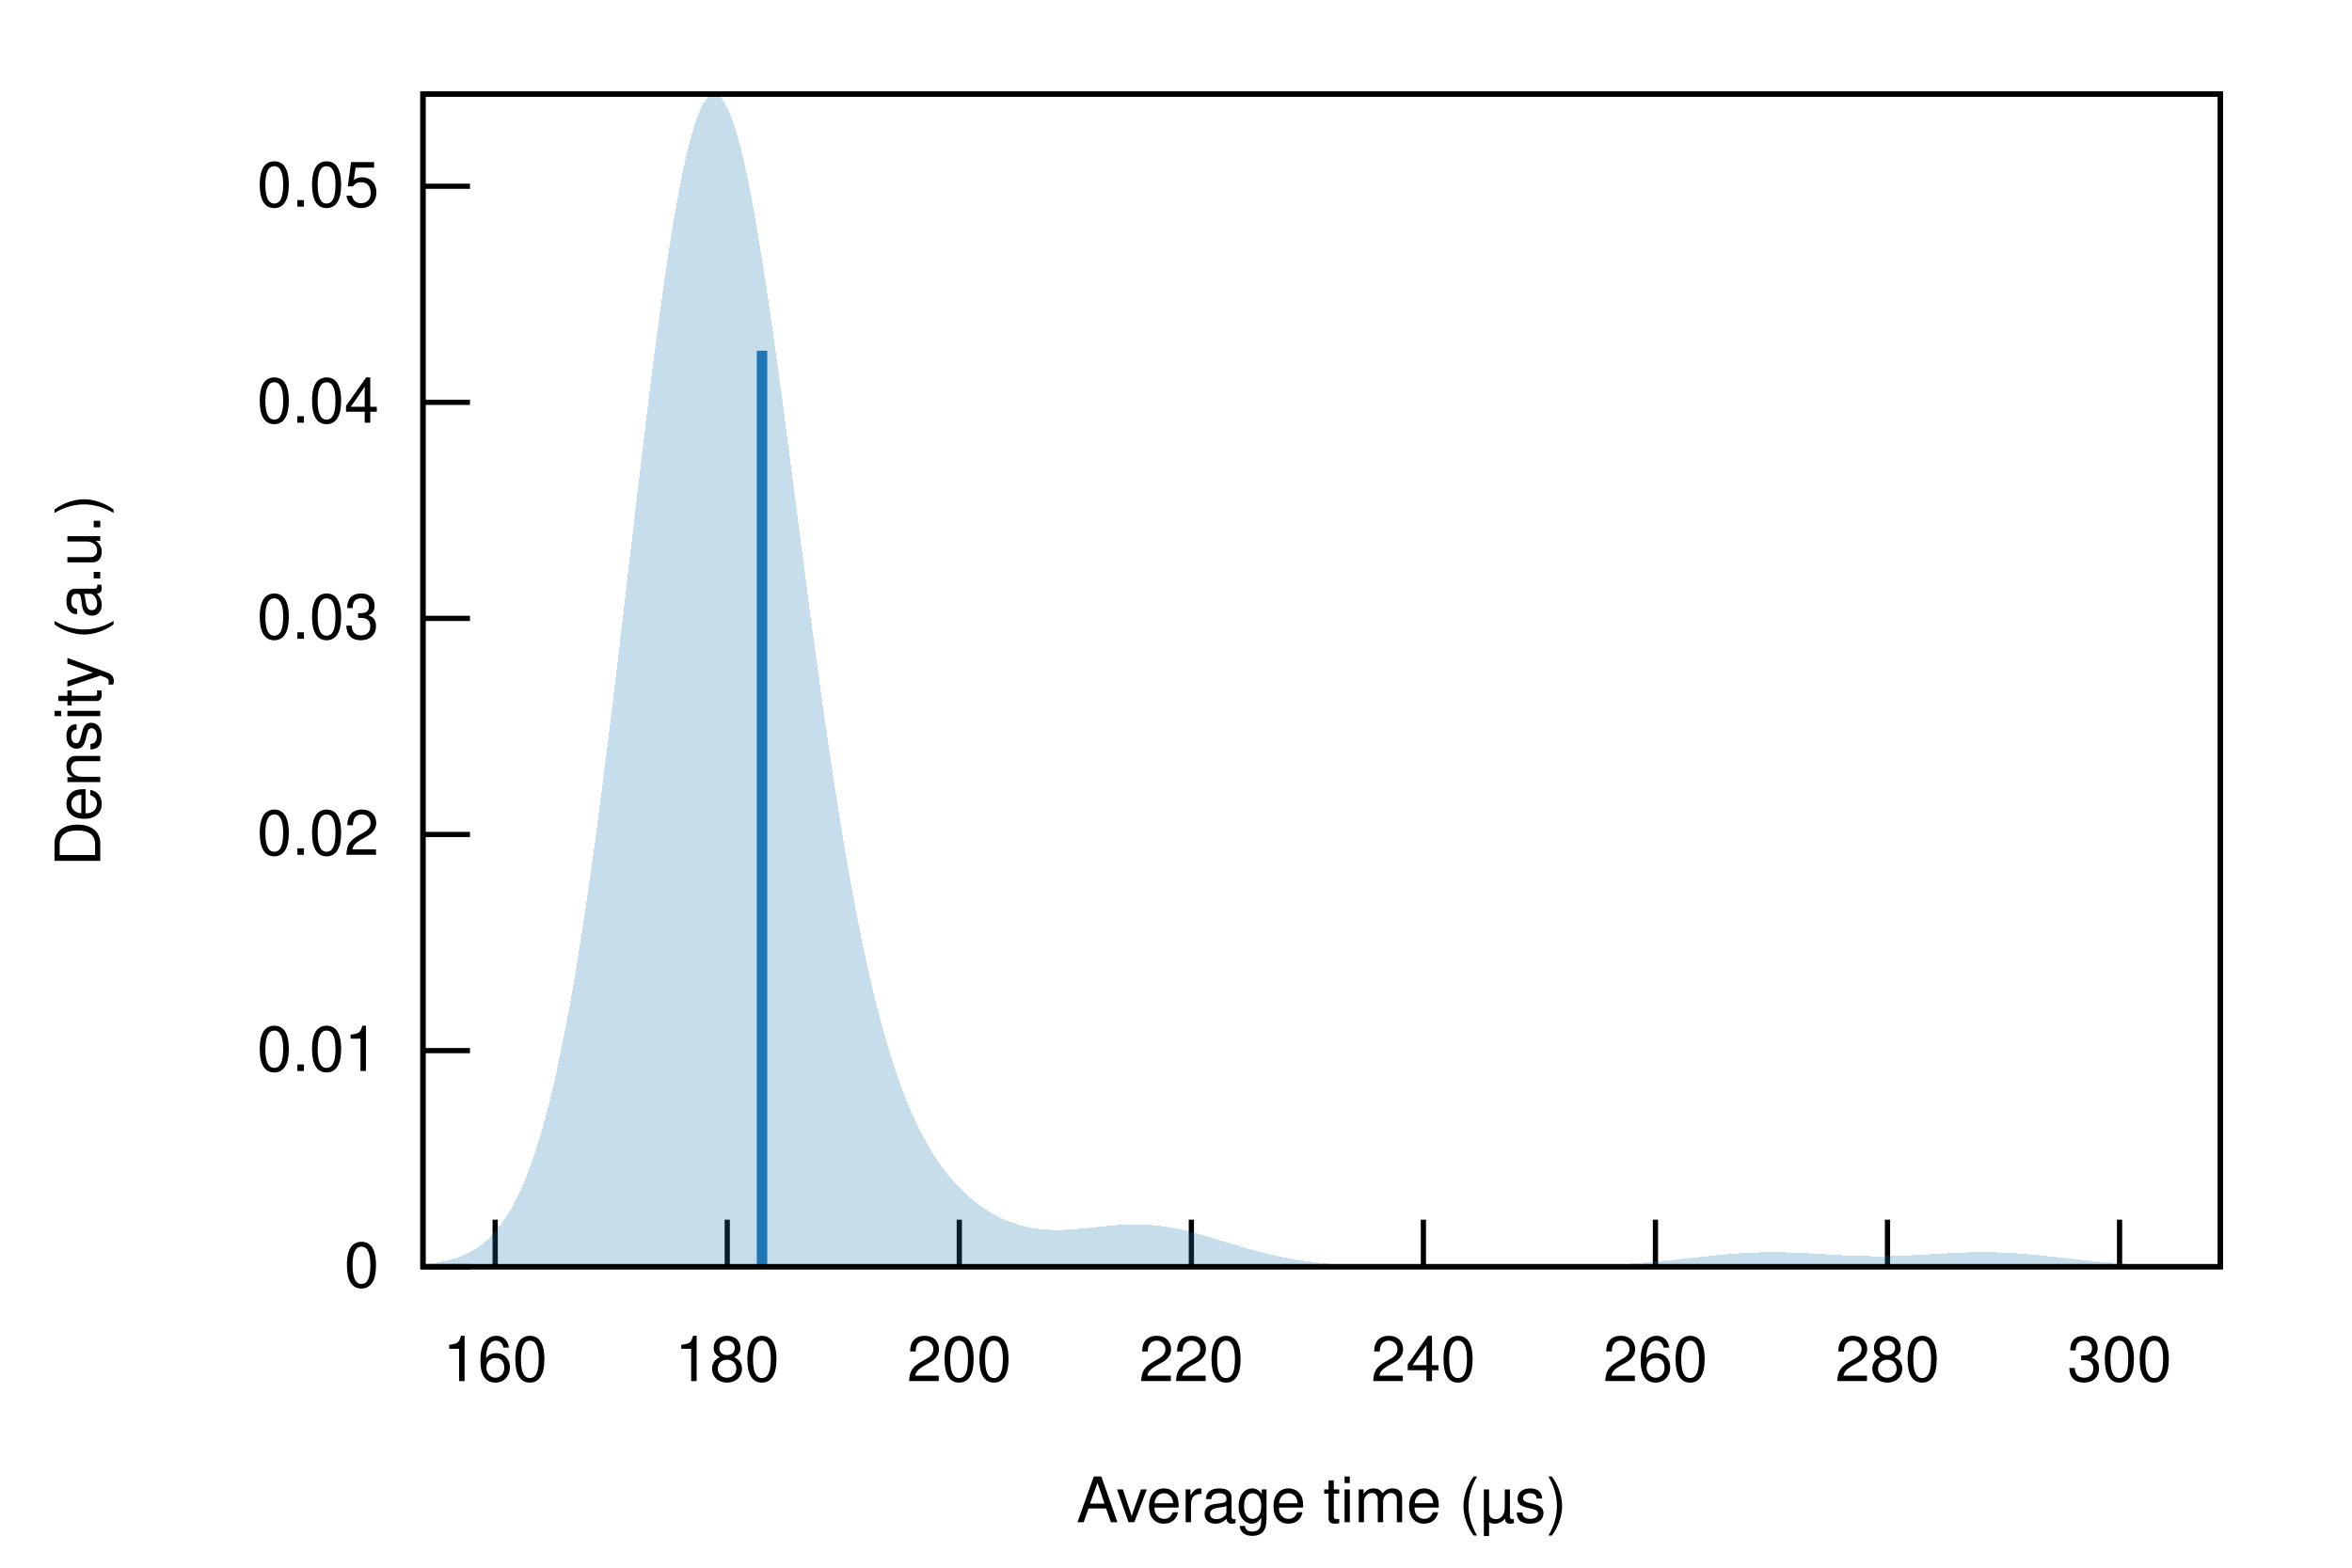
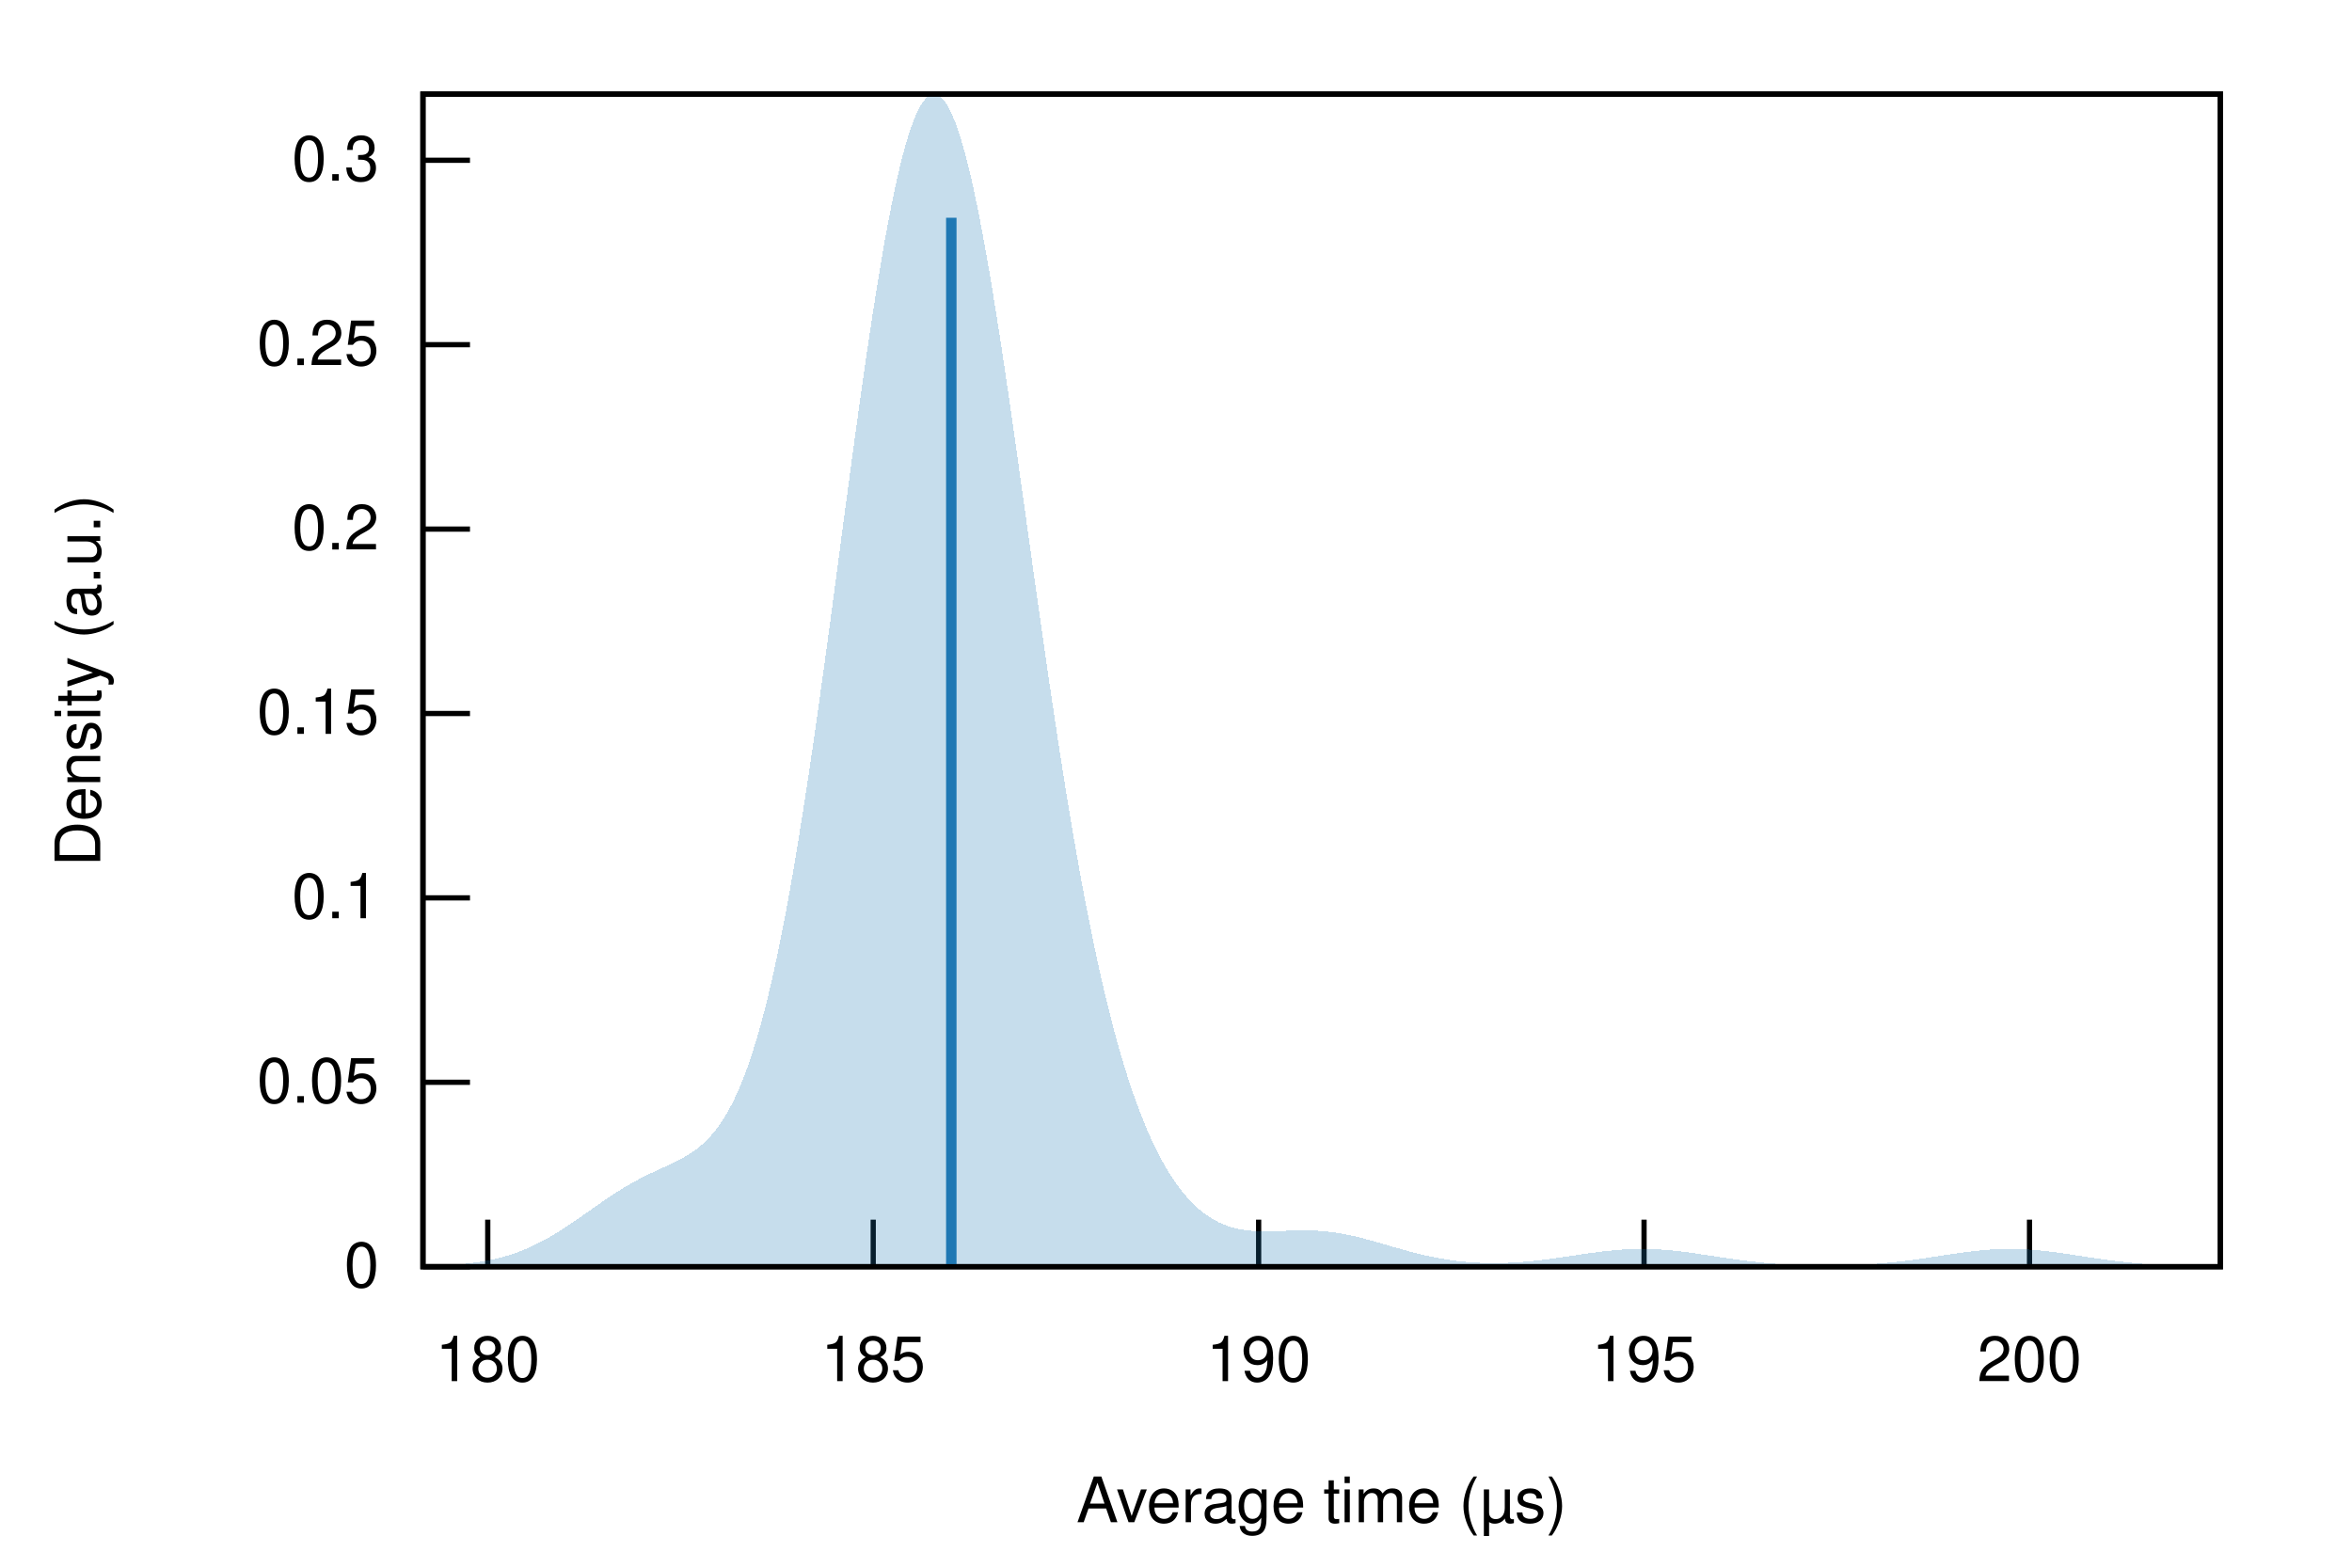
<svg xmlns="http://www.w3.org/2000/svg" xmlns:xlink="http://www.w3.org/1999/xlink" viewBox="0 0 450 300">
  <g id="gnuplot_canvas">
    <rect x="0" y="0" width="450" height="300" fill="none" />
    <defs>
      <circle id="gpDot" r="0.5" stroke-width="0.5" stroke="currentColor" />
      <path id="gpPt0" stroke-width="0.222" stroke="currentColor" d="M-1,0 h2 M0,-1 v2" />
      <path id="gpPt1" stroke-width="0.222" stroke="currentColor" d="M-1,-1 L1,1 M1,-1 L-1,1" />
      <path id="gpPt2" stroke-width="0.222" stroke="currentColor" d="M-1,0 L1,0 M0,-1 L0,1 M-1,-1 L1,1 M-1,1 L1,-1" />
      <rect id="gpPt3" stroke-width="0.222" stroke="currentColor" x="-1" y="-1" width="2" height="2" />
      <rect id="gpPt4" stroke-width="0.222" stroke="currentColor" fill="currentColor" x="-1" y="-1" width="2" height="2" />
      <circle id="gpPt5" stroke-width="0.222" stroke="currentColor" cx="0" cy="0" r="1" />
      <use xlink:href="#gpPt5" id="gpPt6" fill="currentColor" stroke="none" />
      <path id="gpPt7" stroke-width="0.222" stroke="currentColor" d="M0,-1.33 L-1.33,0.67 L1.33,0.67 z" />
      <use xlink:href="#gpPt7" id="gpPt8" fill="currentColor" stroke="none" />
      <use xlink:href="#gpPt7" id="gpPt9" stroke="currentColor" transform="rotate(180)" />
      <use xlink:href="#gpPt9" id="gpPt10" fill="currentColor" stroke="none" />
      <use xlink:href="#gpPt3" id="gpPt11" stroke="currentColor" transform="rotate(45)" />
      <use xlink:href="#gpPt11" id="gpPt12" fill="currentColor" stroke="none" />
      <path id="gpPt13" stroke-width="0.222" stroke="currentColor" d="M0,1.330 L1.265,0.411 L0.782,-1.067 L-0.782,-1.076 L-1.265,0.411 z" />
      <use xlink:href="#gpPt13" id="gpPt14" fill="currentColor" stroke="none" />
      <filter id="textbox" filterUnits="objectBoundingBox" x="0" y="0" height="1" width="1">
        <feFlood flood-color="white" flood-opacity="1" result="bgnd" />
        <feComposite in="SourceGraphic" in2="bgnd" operator="atop" />
      </filter>
      <filter id="greybox" filterUnits="objectBoundingBox" x="0" y="0" height="1" width="1">
        <feFlood flood-color="lightgrey" flood-opacity="1" result="grey" />
        <feComposite in="SourceGraphic" in2="grey" operator="atop" />
      </filter>
    </defs>
    <g fill="none" color="white" stroke="currentColor" stroke-width="1.00" stroke-linecap="butt" stroke-linejoin="miter">
</g>
    <g fill="none" color="black" stroke="currentColor" stroke-width="1.00" stroke-linecap="butt" stroke-linejoin="miter">
      <path stroke="black" d="M80.92,242.40 L89.92,242.40  " />
      <g transform="translate(72.53,246.30)" stroke="none" fill="black" font-family="Helvetica" font-size="12.00" text-anchor="end">
        <text>
          <tspan font-family="Helvetica"> 0</tspan>
        </text>
      </g>
    </g>
    <g fill="none" color="black" stroke="currentColor" stroke-width="1.00" stroke-linecap="butt" stroke-linejoin="miter">
-       <path stroke="black" d="M80.92,201.05 L89.92,201.05  " />
-       <g transform="translate(72.53,204.95)" stroke="none" fill="black" font-family="Helvetica" font-size="12.00" text-anchor="end">
-         <text>
-           <tspan font-family="Helvetica"> 0.01</tspan>
-         </text>
-       </g>
-     </g>
-     <g fill="none" color="black" stroke="currentColor" stroke-width="1.00" stroke-linecap="butt" stroke-linejoin="miter">
-       <path stroke="black" d="M80.92,159.69 L89.92,159.69  " />
-       <g transform="translate(72.53,163.59)" stroke="none" fill="black" font-family="Helvetica" font-size="12.00" text-anchor="end">
-         <text>
-           <tspan font-family="Helvetica"> 0.02</tspan>
-         </text>
-       </g>
-     </g>
-     <g fill="none" color="black" stroke="currentColor" stroke-width="1.00" stroke-linecap="butt" stroke-linejoin="miter">
-       <path stroke="black" d="M80.92,118.34 L89.92,118.34  " />
-       <g transform="translate(72.53,122.24)" stroke="none" fill="black" font-family="Helvetica" font-size="12.00" text-anchor="end">
-         <text>
-           <tspan font-family="Helvetica"> 0.03</tspan>
-         </text>
-       </g>
-     </g>
-     <g fill="none" color="black" stroke="currentColor" stroke-width="1.00" stroke-linecap="butt" stroke-linejoin="miter">
-       <path stroke="black" d="M80.92,76.99 L89.92,76.99  " />
-       <g transform="translate(72.53,80.89)" stroke="none" fill="black" font-family="Helvetica" font-size="12.00" text-anchor="end">
-         <text>
-           <tspan font-family="Helvetica"> 0.04</tspan>
-         </text>
-       </g>
-     </g>
-     <g fill="none" color="black" stroke="currentColor" stroke-width="1.00" stroke-linecap="butt" stroke-linejoin="miter">
-       <path stroke="black" d="M80.92,35.64 L89.92,35.64  " />
-       <g transform="translate(72.53,39.54)" stroke="none" fill="black" font-family="Helvetica" font-size="12.00" text-anchor="end">
+       <path stroke="black" d="M80.92,207.11 L89.92,207.11  " />
+       <g transform="translate(72.53,211.01)" stroke="none" fill="black" font-family="Helvetica" font-size="12.00" text-anchor="end">
        <text>
          <tspan font-family="Helvetica"> 0.05</tspan>
        </text>
      </g>
    </g>
    <g fill="none" color="black" stroke="currentColor" stroke-width="1.00" stroke-linecap="butt" stroke-linejoin="miter">
-       <path stroke="black" d="M94.74,242.40 L94.74,233.40  " />
-       <g transform="translate(94.74,264.30)" stroke="none" fill="black" font-family="Helvetica" font-size="12.00" text-anchor="middle">
+       <path stroke="black" d="M80.92,171.82 L89.92,171.82  " />
+       <g transform="translate(72.53,175.72)" stroke="none" fill="black" font-family="Helvetica" font-size="12.00" text-anchor="end">
        <text>
-           <tspan font-family="Helvetica"> 160</tspan>
+           <tspan font-family="Helvetica"> 0.1</tspan>
        </text>
      </g>
    </g>
    <g fill="none" color="black" stroke="currentColor" stroke-width="1.00" stroke-linecap="butt" stroke-linejoin="miter">
-       <path stroke="black" d="M139.14,242.40 L139.14,233.40  " />
-       <g transform="translate(139.14,264.30)" stroke="none" fill="black" font-family="Helvetica" font-size="12.00" text-anchor="middle">
+       <path stroke="black" d="M80.92,136.54 L89.92,136.54  " />
+       <g transform="translate(72.53,140.44)" stroke="none" fill="black" font-family="Helvetica" font-size="12.00" text-anchor="end">
+         <text>
+           <tspan font-family="Helvetica"> 0.15</tspan>
+         </text>
+       </g>
+     </g>
+     <g fill="none" color="black" stroke="currentColor" stroke-width="1.00" stroke-linecap="butt" stroke-linejoin="miter">
+       <path stroke="black" d="M80.92,101.25 L89.92,101.25  " />
+       <g transform="translate(72.53,105.15)" stroke="none" fill="black" font-family="Helvetica" font-size="12.00" text-anchor="end">
+         <text>
+           <tspan font-family="Helvetica"> 0.2</tspan>
+         </text>
+       </g>
+     </g>
+     <g fill="none" color="black" stroke="currentColor" stroke-width="1.00" stroke-linecap="butt" stroke-linejoin="miter">
+       <path stroke="black" d="M80.92,65.96 L89.92,65.96  " />
+       <g transform="translate(72.53,69.86)" stroke="none" fill="black" font-family="Helvetica" font-size="12.00" text-anchor="end">
+         <text>
+           <tspan font-family="Helvetica"> 0.25</tspan>
+         </text>
+       </g>
+     </g>
+     <g fill="none" color="black" stroke="currentColor" stroke-width="1.00" stroke-linecap="butt" stroke-linejoin="miter">
+       <path stroke="black" d="M80.92,30.67 L89.92,30.67  " />
+       <g transform="translate(72.53,34.57)" stroke="none" fill="black" font-family="Helvetica" font-size="12.00" text-anchor="end">
+         <text>
+           <tspan font-family="Helvetica"> 0.3</tspan>
+         </text>
+       </g>
+     </g>
+     <g fill="none" color="black" stroke="currentColor" stroke-width="1.00" stroke-linecap="butt" stroke-linejoin="miter">
+       <path stroke="black" d="M93.32,242.40 L93.32,233.40  " />
+       <g transform="translate(93.32,264.30)" stroke="none" fill="black" font-family="Helvetica" font-size="12.00" text-anchor="middle">
        <text>
          <tspan font-family="Helvetica"> 180</tspan>
        </text>
      </g>
    </g>
    <g fill="none" color="black" stroke="currentColor" stroke-width="1.00" stroke-linecap="butt" stroke-linejoin="miter">
-       <path stroke="black" d="M183.54,242.40 L183.54,233.40  " />
-       <g transform="translate(183.54,264.30)" stroke="none" fill="black" font-family="Helvetica" font-size="12.00" text-anchor="middle">
+       <path stroke="black" d="M167.07,242.40 L167.07,233.40  " />
+       <g transform="translate(167.07,264.30)" stroke="none" fill="black" font-family="Helvetica" font-size="12.00" text-anchor="middle">
        <text>
-           <tspan font-family="Helvetica"> 200</tspan>
+           <tspan font-family="Helvetica"> 185</tspan>
        </text>
      </g>
    </g>
    <g fill="none" color="black" stroke="currentColor" stroke-width="1.00" stroke-linecap="butt" stroke-linejoin="miter">
-       <path stroke="black" d="M227.94,242.40 L227.94,233.40  " />
-       <g transform="translate(227.94,264.30)" stroke="none" fill="black" font-family="Helvetica" font-size="12.00" text-anchor="middle">
+       <path stroke="black" d="M240.81,242.40 L240.81,233.40  " />
+       <g transform="translate(240.81,264.30)" stroke="none" fill="black" font-family="Helvetica" font-size="12.00" text-anchor="middle">
        <text>
-           <tspan font-family="Helvetica"> 220</tspan>
+           <tspan font-family="Helvetica"> 190</tspan>
        </text>
      </g>
    </g>
    <g fill="none" color="black" stroke="currentColor" stroke-width="1.00" stroke-linecap="butt" stroke-linejoin="miter">
-       <path stroke="black" d="M272.33,242.40 L272.33,233.40  " />
-       <g transform="translate(272.33,264.30)" stroke="none" fill="black" font-family="Helvetica" font-size="12.00" text-anchor="middle">
+       <path stroke="black" d="M314.55,242.40 L314.55,233.40  " />
+       <g transform="translate(314.55,264.30)" stroke="none" fill="black" font-family="Helvetica" font-size="12.00" text-anchor="middle">
        <text>
-           <tspan font-family="Helvetica"> 240</tspan>
+           <tspan font-family="Helvetica"> 195</tspan>
        </text>
      </g>
    </g>
    <g fill="none" color="black" stroke="currentColor" stroke-width="1.00" stroke-linecap="butt" stroke-linejoin="miter">
-       <path stroke="black" d="M316.73,242.40 L316.73,233.40  " />
-       <g transform="translate(316.73,264.30)" stroke="none" fill="black" font-family="Helvetica" font-size="12.00" text-anchor="middle">
+       <path stroke="black" d="M388.30,242.40 L388.30,233.40  " />
+       <g transform="translate(388.30,264.30)" stroke="none" fill="black" font-family="Helvetica" font-size="12.00" text-anchor="middle">
        <text>
-           <tspan font-family="Helvetica"> 260</tspan>
-         </text>
-       </g>
-     </g>
-     <g fill="none" color="black" stroke="currentColor" stroke-width="1.00" stroke-linecap="butt" stroke-linejoin="miter">
-       <path stroke="black" d="M361.13,242.40 L361.13,233.40  " />
-       <g transform="translate(361.13,264.30)" stroke="none" fill="black" font-family="Helvetica" font-size="12.00" text-anchor="middle">
-         <text>
-           <tspan font-family="Helvetica"> 280</tspan>
-         </text>
-       </g>
-     </g>
-     <g fill="none" color="black" stroke="currentColor" stroke-width="1.00" stroke-linecap="butt" stroke-linejoin="miter">
-       <path stroke="black" d="M405.53,242.40 L405.53,233.40  " />
-       <g transform="translate(405.53,264.30)" stroke="none" fill="black" font-family="Helvetica" font-size="12.00" text-anchor="middle">
-         <text>
-           <tspan font-family="Helvetica"> 300</tspan>
+           <tspan font-family="Helvetica"> 200</tspan>
        </text>
      </g>
    </g>
    <g fill="none" color="black" stroke="currentColor" stroke-width="1.00" stroke-linecap="butt" stroke-linejoin="miter">
</g>
    <g fill="none" color="black" stroke="currentColor" stroke-width="1.00" stroke-linecap="butt" stroke-linejoin="miter">
      <path stroke="black" d="M80.92,18.01 L80.92,242.40 L424.82,242.40 L424.82,18.01 L80.92,18.01 Z  " />
    </g>
    <g fill="none" color="black" stroke="currentColor" stroke-width="1.00" stroke-linecap="butt" stroke-linejoin="miter">
      <g transform="translate(19.18,130.21) rotate(270)" stroke="none" fill="black" font-family="Helvetica" font-size="12.00" text-anchor="middle">
        <text>
          <tspan font-family="Helvetica">Density (a.u.)</tspan>
        </text>
      </g>
    </g>
    <g fill="none" color="black" stroke="currentColor" stroke-width="1.00" stroke-linecap="butt" stroke-linejoin="miter">
      <g transform="translate(252.87,291.30)" stroke="none" fill="black" font-family="Helvetica" font-size="12.00" text-anchor="middle">
        <text>
          <tspan font-family="Helvetica">Average time (µs)</tspan>
        </text>
      </g>
    </g>
    <g fill="none" color="black" stroke="currentColor" stroke-width="1.00" stroke-linecap="butt" stroke-linejoin="miter">
</g>
    <g id="gnuplot_plot_1">
      <g fill="none" color="black" stroke="currentColor" stroke-width="1.00" stroke-linecap="butt" stroke-linejoin="miter">
        <g stroke="none" shape-rendering="crispEdges">
-           <polygon fill="rgb( 31, 120, 180)" fill-opacity="0.25" points="80.92,241.98 81.61,241.91 82.30,241.83 82.99,241.73 83.68,241.62 84.37,241.49 85.06,241.35 85.74,241.19 86.43,241.00 87.12,240.79 87.81,240.55 88.50,240.27 89.19,239.96 89.88,239.62 90.57,239.23 91.26,238.79 91.95,238.30 92.64,237.76 93.33,237.15 94.01,236.47 94.70,235.73 95.39,234.90 96.08,233.98 96.77,232.98 97.46,231.87 98.15,230.67 98.84,229.34 99.53,227.90 100.22,226.33 100.91,224.63 101.60,222.78 102.28,220.79 102.97,218.64 103.66,216.34 104.35,213.86 105.04,211.21 105.73,208.39 106.42,205.38 107.11,202.19 107.80,198.81 108.49,195.24 109.18,191.48 109.87,187.52 110.55,183.38 111.24,179.05 111.93,174.53 112.62,169.84 113.31,164.97 114.00,159.95 114.69,154.76 115.38,149.44 116.07,143.98 116.76,138.40 117.45,132.73 118.14,126.97 118.82,121.14 119.51,115.26 120.20,109.36 120.89,103.45 121.58,97.55 122.27,91.70 122.96,85.91 123.65,80.21 124.34,74.62 125.03,69.16 125.72,63.87 126.41,58.77 127.09,53.87 127.78,49.21 128.47,44.80 129.16,40.67 129.85,36.83 130.54,33.31 131.23,30.12 131.92,27.28 132.61,24.80 133.30,22.69 133.99,20.97 134.68,19.63 135.37,18.69 136.05,18.15 136.74,18.01 137.43,18.26 138.12,18.91 138.81,19.95 139.50,21.37 140.19,23.15 140.88,25.30 141.57,27.79 142.26,30.61 142.95,33.74 143.64,37.17 144.32,40.87 145.01,44.83 145.70,49.03 146.39,53.43 147.08,58.02 147.77,62.78 148.46,67.69 149.15,72.72 149.84,77.84 150.53,83.05 151.22,88.31 151.91,93.60 152.59,98.91 153.28,104.21 153.97,109.49 154.66,114.73 155.35,119.92 156.04,125.03 156.73,130.06 157.42,134.99 158.11,139.81 158.80,144.51 159.49,149.08 160.18,153.53 160.86,157.83 161.55,161.98 162.24,165.99 162.93,169.84 163.62,173.54 164.31,177.09 165.00,180.48 165.69,183.72 166.38,186.81 167.07,189.75 167.76,192.54 168.45,195.19 169.13,197.71 169.82,200.09 170.51,202.34 171.20,204.47 171.89,206.48 172.58,208.38 173.27,210.16 173.96,211.85 174.65,213.44 175.34,214.93 176.03,216.34 176.72,217.66 177.40,218.91 178.09,220.09 178.78,221.19 179.47,222.23 180.16,223.21 180.85,224.14 181.54,225.01 182.23,225.83 182.92,226.60 183.61,227.33 184.30,228.01 184.99,228.66 185.68,229.26 186.36,229.83 187.05,230.37 187.74,230.87 188.43,231.34 189.12,231.78 189.81,232.19 190.50,232.58 191.19,232.93 191.88,233.26 192.57,233.56 193.26,233.83 193.95,234.08 194.63,234.30 195.32,234.51 196.01,234.68 196.70,234.84 197.39,234.97 198.08,235.09 198.77,235.18 199.46,235.25 200.15,235.31 200.84,235.35 201.53,235.37 202.22,235.38 202.90,235.37 203.59,235.35 204.28,235.32 204.97,235.28 205.66,235.23 206.35,235.17 207.04,235.11 207.73,235.04 208.42,234.97 209.11,234.89 209.80,234.82 210.49,234.75 211.17,234.67 211.86,234.61 212.55,234.54 213.24,234.48 213.93,234.43 214.62,234.39 215.31,234.35 216.00,234.33 216.69,234.31 217.38,234.31 218.07,234.32 218.76,234.34 219.44,234.37 220.13,234.42 220.82,234.47 221.51,234.54 222.20,234.63 222.89,234.72 223.58,234.83 224.27,234.95 224.96,235.08 225.65,235.22 226.34,235.38 227.03,235.54 227.71,235.71 228.40,235.89 229.09,236.07 229.78,236.26 230.47,236.46 231.16,236.66 231.85,236.87 232.54,237.08 233.23,237.29 233.92,237.50 234.61,237.71 235.30,237.92 235.99,238.14 236.67,238.34 237.36,238.55 238.05,238.75 238.74,238.95 239.43,239.14 240.12,239.33 240.81,239.52 241.50,239.70 242.19,239.87 242.88,240.03 243.57,240.19 244.26,240.35 244.94,240.49 245.63,240.63 246.32,240.76 247.01,240.89 247.70,241.01 248.39,241.12 249.08,241.22 249.77,241.32 250.46,241.41 251.15,241.50 251.84,241.58 252.53,241.66 253.21,241.72 253.90,241.79 254.59,241.85 255.28,241.90 255.97,241.95 256.66,242.00 257.35,242.04 258.04,242.08 258.73,242.11 259.42,242.14 260.11,242.17 260.80,242.20 261.48,242.22 262.17,242.24 262.86,242.26 263.55,242.28 264.24,242.29 264.93,242.31 265.62,242.32 266.31,242.33 267.00,242.34 267.69,242.35 268.38,242.35 269.07,242.36 269.75,242.36 270.44,242.37 271.13,242.37 271.82,242.38 272.51,242.38 273.20,242.38 273.89,242.39 274.58,242.39 275.27,242.39 275.96,242.39 276.65,242.39 277.34,242.39 278.03,242.39 278.71,242.39 279.40,242.40 280.09,242.40 280.78,242.40 281.47,242.40 282.16,242.40 282.85,242.40 283.54,242.40 284.23,242.40 284.92,242.39 285.61,242.39 286.30,242.39 286.98,242.39 287.67,242.39 288.36,242.39 289.05,242.39 289.74,242.39 290.43,242.38 291.12,242.38 291.81,242.38 292.50,242.38 293.19,242.37 293.88,242.37 294.57,242.36 295.25,242.36 295.94,242.35 296.63,242.35 297.32,242.34 298.01,242.33 298.70,242.32 299.39,242.31 300.08,242.30 300.77,242.29 301.46,242.27 302.15,242.26 302.84,242.24 303.52,242.22 304.21,242.20 304.90,242.18 305.59,242.16 306.28,242.13 306.97,242.11 307.66,242.08 308.35,242.04 309.04,242.01 309.73,241.97 310.42,241.93 311.11,241.89 311.79,241.85 312.48,241.80 313.17,241.75 313.86,241.70 314.55,241.64 315.24,241.59 315.93,241.53 316.62,241.46 317.31,241.40 318.00,241.33 318.69,241.26 319.38,241.19 320.06,241.12 320.75,241.05 321.44,240.97 322.13,240.90 322.82,240.82 323.51,240.74 324.20,240.67 324.89,240.59 325.58,240.52 326.27,240.44 326.96,240.37 327.65,240.30 328.34,240.23 329.02,240.16 329.71,240.10 330.40,240.03 331.09,239.98 331.78,239.92 332.47,239.87 333.16,239.83 333.85,239.79 334.54,239.75 335.23,239.72 335.92,239.69 336.61,239.67 337.29,239.65 337.98,239.64 338.67,239.64 339.36,239.63 340.05,239.64 340.74,239.65 341.43,239.66 342.12,239.68 342.81,239.70 343.50,239.72 344.19,239.75 344.88,239.78 345.56,239.82 346.25,239.85 346.94,239.89 347.63,239.93 348.32,239.97 349.01,240.01 349.70,240.05 350.39,240.09 351.08,240.13 351.77,240.17 352.46,240.21 353.15,240.24 353.83,240.27 354.52,240.30 355.21,240.33 355.90,240.35 356.59,240.37 357.28,240.38 357.97,240.39 358.66,240.40 359.35,240.40 360.04,240.40 360.73,240.39 361.42,240.38 362.10,240.36 362.79,240.34 363.48,240.32 364.17,240.30 364.86,240.27 365.55,240.23 366.24,240.20 366.93,240.16 367.62,240.12 368.31,240.08 369.00,240.04 369.69,240.00 370.37,239.96 371.06,239.92 371.75,239.88 372.44,239.85 373.13,239.81 373.82,239.78 374.51,239.74 375.20,239.72 375.89,239.69 376.58,239.67 377.27,239.66 377.96,239.64 378.65,239.64 379.33,239.63 380.02,239.64 380.71,239.64 381.40,239.66 382.09,239.67 382.78,239.70 383.47,239.73 384.16,239.76 384.85,239.80 385.54,239.84 386.23,239.88 386.92,239.94 387.60,239.99 388.29,240.05 388.98,240.11 389.67,240.18 390.36,240.24 391.05,240.31 391.74,240.39 392.43,240.46 393.12,240.53 393.81,240.61 394.50,240.69 395.19,240.76 395.87,240.84 396.56,240.92 397.25,240.99 397.94,241.07 398.63,241.14 399.32,241.21 400.01,241.28 400.70,241.35 401.39,241.41 402.08,241.48 402.77,241.54 403.46,241.60 404.14,241.66 404.83,241.71 405.52,241.76 406.21,241.81 406.90,241.86 407.59,241.90 408.28,241.94 408.97,241.98 409.66,242.02 410.35,242.05 411.04,242.08 411.73,242.11 412.41,242.14 413.10,242.16 413.79,242.19 414.48,242.21 415.17,242.23 415.86,242.25 416.55,242.26 417.24,242.28 417.93,242.29 418.62,242.30 419.31,242.31 420.00,242.32 420.68,242.33 421.37,242.34 422.06,242.35 422.75,242.35 423.44,242.36 424.13,242.37 424.82,242.37 424.82,242.40 424.13,242.40 423.44,242.40 422.75,242.40 422.06,242.40 421.37,242.40 420.68,242.40 420.00,242.40 419.31,242.40 418.62,242.40 417.93,242.40 417.24,242.40 416.55,242.40 415.86,242.40 415.17,242.40 414.48,242.40 413.79,242.40 413.10,242.40 412.41,242.40 411.73,242.40 411.04,242.40 410.35,242.40 409.66,242.40 408.97,242.40 408.28,242.40 407.59,242.40 406.90,242.40 406.21,242.40 405.52,242.40 404.83,242.40 404.14,242.40 403.46,242.40 402.77,242.40 402.08,242.40 401.39,242.40 400.70,242.40 400.01,242.40 399.32,242.40 398.63,242.40 397.94,242.40 397.25,242.40 396.56,242.40 395.87,242.40 395.19,242.40 394.50,242.40 393.81,242.40 393.12,242.40 392.43,242.40 391.74,242.40 391.05,242.40 390.36,242.40 389.67,242.40 388.98,242.40 388.29,242.40 387.60,242.40 386.92,242.40 386.23,242.40 385.54,242.40 384.85,242.40 384.16,242.40 383.47,242.40 382.78,242.40 382.09,242.40 381.40,242.40 380.71,242.40 380.02,242.40 379.33,242.40 378.65,242.40 377.96,242.40 377.27,242.40 376.58,242.40 375.89,242.40 375.20,242.40 374.51,242.40 373.82,242.40 373.13,242.40 372.44,242.40 371.75,242.40 371.06,242.40 370.37,242.40 369.69,242.40 369.00,242.40 368.31,242.40 367.62,242.40 366.93,242.40 366.24,242.40 365.55,242.40 364.86,242.40 364.17,242.40 363.48,242.40 362.79,242.40 362.10,242.40 361.42,242.40 360.73,242.40 360.04,242.40 359.35,242.40 358.66,242.40 357.97,242.40 357.28,242.40 356.59,242.40 355.90,242.40 355.21,242.40 354.52,242.40 353.83,242.40 353.15,242.40 352.46,242.40 351.77,242.40 351.08,242.40 350.39,242.40 349.70,242.40 349.01,242.40 348.32,242.40 347.63,242.40 346.94,242.40 346.25,242.40 345.56,242.40 344.88,242.40 344.19,242.40 343.50,242.40 342.81,242.40 342.12,242.40 341.43,242.40 340.74,242.40 340.05,242.40 339.36,242.40 338.67,242.40 337.98,242.40 337.29,242.40 336.61,242.40 335.92,242.40 335.23,242.40 334.54,242.40 333.85,242.40 333.16,242.40 332.47,242.40 331.78,242.40 331.09,242.40 330.40,242.40 329.71,242.40 329.02,242.40 328.34,242.40 327.65,242.40 326.96,242.40 326.27,242.40 325.58,242.40 324.89,242.40 324.20,242.40 323.51,242.40 322.82,242.40 322.13,242.40 321.44,242.40 320.75,242.40 320.06,242.40 319.38,242.40 318.69,242.40 318.00,242.40 317.31,242.40 316.62,242.40 315.93,242.40 315.24,242.40 314.55,242.40 313.86,242.40 313.17,242.40 312.48,242.40 311.79,242.40 311.11,242.40 310.42,242.40 309.73,242.40 309.04,242.40 308.35,242.40 307.66,242.40 306.97,242.40 306.28,242.40 305.59,242.40 304.90,242.40 304.21,242.40 303.52,242.40 302.84,242.40 302.15,242.40 301.46,242.40 300.77,242.40 300.08,242.40 299.39,242.40 298.70,242.40 298.01,242.40 297.32,242.40 296.63,242.40 295.94,242.40 295.25,242.40 294.57,242.40 293.88,242.40 293.19,242.40 292.50,242.40 291.81,242.40 291.12,242.40 290.43,242.40 289.74,242.40 289.05,242.40 288.36,242.40 287.67,242.40 286.98,242.40 286.30,242.40 285.61,242.40 284.92,242.40 284.23,242.40 283.54,242.40 282.85,242.40 282.16,242.40 281.47,242.40 280.78,242.40 280.09,242.40 279.40,242.40 278.71,242.40 278.03,242.40 277.34,242.40 276.65,242.40 275.96,242.40 275.27,242.40 274.58,242.40 273.89,242.40 273.20,242.40 272.51,242.40 271.82,242.40 271.13,242.40 270.44,242.40 269.75,242.40 269.07,242.40 268.38,242.40 267.69,242.40 267.00,242.40 266.31,242.40 265.62,242.40 264.93,242.40 264.24,242.40 263.55,242.40 262.86,242.40 262.17,242.40 261.48,242.40 260.80,242.40 260.11,242.40 259.42,242.40 258.73,242.40 258.04,242.40 257.35,242.40 256.66,242.40 255.97,242.40 255.28,242.40 254.59,242.40 253.90,242.40 253.21,242.40 252.53,242.40 251.84,242.40 251.15,242.40 250.46,242.40 249.77,242.40 249.08,242.40 248.39,242.40 247.70,242.40 247.01,242.40 246.32,242.40 245.63,242.40 244.94,242.40 244.26,242.40 243.57,242.40 242.88,242.40 242.19,242.40 241.50,242.40 240.81,242.40 240.12,242.40 239.43,242.40 238.74,242.40 238.05,242.40 237.36,242.40 236.67,242.40 235.99,242.40 235.30,242.40 234.61,242.40 233.92,242.40 233.23,242.40 232.54,242.40 231.85,242.40 231.16,242.40 230.47,242.40 229.78,242.40 229.09,242.40 228.40,242.40 227.71,242.40 227.03,242.40 226.34,242.40 225.65,242.40 224.96,242.40 224.27,242.40 223.58,242.40 222.89,242.40 222.20,242.40 221.51,242.40 220.82,242.40 220.13,242.40 219.44,242.40 218.76,242.40 218.07,242.40 217.38,242.40 216.69,242.40 216.00,242.40 215.31,242.40 214.62,242.40 213.93,242.40 213.24,242.40 212.55,242.40 211.86,242.40 211.17,242.40 210.49,242.40 209.80,242.40 209.11,242.40 208.42,242.40 207.73,242.40 207.04,242.40 206.35,242.40 205.66,242.40 204.97,242.40 204.28,242.40 203.59,242.40 202.90,242.40 202.22,242.40 201.53,242.40 200.84,242.40 200.15,242.40 199.46,242.40 198.77,242.40 198.08,242.40 197.39,242.40 196.70,242.40 196.01,242.40 195.32,242.40 194.63,242.40 193.95,242.40 193.26,242.40 192.57,242.40 191.88,242.40 191.19,242.40 190.50,242.40 189.81,242.40 189.12,242.40 188.43,242.40 187.74,242.40 187.05,242.40 186.36,242.40 185.68,242.40 184.99,242.40 184.30,242.40 183.61,242.40 182.92,242.40 182.23,242.40 181.54,242.40 180.85,242.40 180.16,242.40 179.47,242.40 178.78,242.40 178.09,242.40 177.40,242.40 176.72,242.40 176.03,242.40 175.34,242.40 174.65,242.40 173.96,242.40 173.27,242.40 172.58,242.40 171.89,242.40 171.20,242.40 170.51,242.40 169.82,242.40 169.13,242.40 168.45,242.40 167.76,242.40 167.07,242.40 166.38,242.40 165.69,242.40 165.00,242.40 164.31,242.40 163.62,242.40 162.93,242.40 162.24,242.40 161.55,242.40 160.86,242.40 160.18,242.40 159.49,242.40 158.80,242.40 158.11,242.40 157.42,242.40 156.73,242.40 156.04,242.40 155.35,242.40 154.66,242.40 153.97,242.40 153.28,242.40 152.59,242.40 151.91,242.40 151.22,242.40 150.53,242.40 149.84,242.40 149.15,242.40 148.46,242.40 147.77,242.40 147.08,242.40 146.39,242.40 145.70,242.40 145.01,242.40 144.32,242.40 143.64,242.40 142.95,242.40 142.26,242.40 141.57,242.40 140.88,242.40 140.19,242.40 139.50,242.40 138.81,242.40 138.12,242.40 137.43,242.40 136.74,242.40 136.05,242.40 135.37,242.40 134.68,242.40 133.99,242.40 133.30,242.40 132.61,242.40 131.92,242.40 131.23,242.40 130.54,242.40 129.85,242.40 129.16,242.40 128.47,242.40 127.78,242.40 127.09,242.40 126.41,242.40 125.72,242.40 125.03,242.40 124.34,242.40 123.65,242.40 122.96,242.40 122.27,242.40 121.58,242.40 120.89,242.40 120.20,242.40 119.51,242.40 118.82,242.40 118.14,242.40 117.45,242.40 116.76,242.40 116.07,242.40 115.38,242.40 114.69,242.40 114.00,242.40 113.31,242.40 112.62,242.40 111.93,242.40 111.24,242.40 110.55,242.40 109.87,242.40 109.18,242.40 108.49,242.40 107.80,242.40 107.11,242.40 106.42,242.40 105.73,242.40 105.04,242.40 104.35,242.40 103.66,242.40 102.97,242.40 102.28,242.40 101.60,242.40 100.91,242.40 100.22,242.40 99.53,242.40 98.84,242.40 98.15,242.40 97.46,242.40 96.77,242.40 96.08,242.40 95.39,242.40 94.70,242.40 94.01,242.40 93.33,242.40 92.64,242.40 91.95,242.40 91.26,242.40 90.57,242.40 89.88,242.40 89.19,242.40 88.50,242.40 87.81,242.40 87.12,242.40 86.43,242.40 85.74,242.40 85.06,242.40 84.37,242.40 83.68,242.40 82.99,242.40 82.30,242.40 81.61,242.40 80.92,242.40 " />
+           <polygon fill="rgb( 31, 120, 180)" fill-opacity="0.25" points="80.92,242.29 81.61,242.28 82.30,242.25 82.99,242.23 83.68,242.20 84.37,242.17 85.06,242.14 85.74,242.10 86.43,242.05 87.12,242.00 87.81,241.95 88.50,241.89 89.19,241.82 89.88,241.74 90.57,241.65 91.26,241.55 91.95,241.45 92.64,241.33 93.33,241.20 94.01,241.06 94.70,240.91 95.39,240.75 96.08,240.57 96.77,240.37 97.46,240.17 98.15,239.94 98.84,239.70 99.53,239.45 100.22,239.17 100.91,238.88 101.60,238.58 102.28,238.25 102.97,237.91 103.66,237.56 104.35,237.19 105.04,236.80 105.73,236.40 106.42,235.98 107.11,235.56 107.80,235.11 108.49,234.66 109.18,234.20 109.87,233.73 110.55,233.26 111.24,232.78 111.93,232.29 112.62,231.81 113.31,231.32 114.00,230.84 114.69,230.36 115.38,229.88 116.07,229.41 116.76,228.95 117.45,228.49 118.14,228.05 118.82,227.62 119.51,227.20 120.20,226.79 120.89,226.40 121.58,226.02 122.27,225.65 122.96,225.29 123.65,224.95 124.34,224.61 125.03,224.29 125.72,223.97 126.41,223.65 127.09,223.34 127.78,223.02 128.47,222.69 129.16,222.36 129.85,222.01 130.54,221.64 131.23,221.25 131.92,220.83 132.61,220.37 133.30,219.87 133.99,219.32 134.68,218.71 135.37,218.04 136.05,217.30 136.74,216.48 137.43,215.58 138.12,214.58 138.81,213.48 139.50,212.28 140.19,210.96 140.88,209.52 141.57,207.96 142.26,206.25 142.95,204.41 143.64,202.42 144.32,200.27 145.01,197.97 145.70,195.51 146.39,192.89 147.08,190.09 147.77,187.13 148.46,184.00 149.15,180.71 149.84,177.24 150.53,173.61 151.22,169.82 151.91,165.86 152.59,161.76 153.28,157.50 153.97,153.11 154.66,148.58 155.35,143.94 156.04,139.18 156.73,134.32 157.42,129.37 158.11,124.35 158.80,119.27 159.49,114.14 160.18,108.98 160.86,103.80 161.55,98.63 162.24,93.48 162.93,88.36 163.62,83.30 164.31,78.31 165.00,73.41 165.69,68.62 166.38,63.95 167.07,59.42 167.76,55.06 168.45,50.87 169.13,46.87 169.82,43.08 170.51,39.51 171.20,36.17 171.89,33.09 172.58,30.26 173.27,27.71 173.96,25.44 174.65,23.46 175.34,21.78 176.03,20.40 176.72,19.33 177.40,18.57 178.09,18.13 178.78,18.01 179.47,18.20 180.16,18.71 180.85,19.53 181.54,20.66 182.23,22.09 182.92,23.81 183.61,25.83 184.30,28.12 184.99,30.69 185.68,33.51 186.36,36.57 187.05,39.87 187.74,43.39 188.43,47.12 189.12,51.03 189.81,55.12 190.50,59.37 191.19,63.76 191.88,68.27 192.57,72.90 193.26,77.61 193.95,82.41 194.63,87.26 195.32,92.15 196.01,97.08 196.70,102.01 197.39,106.95 198.08,111.86 198.77,116.75 199.46,121.59 200.15,126.38 200.84,131.11 201.53,135.75 202.22,140.32 202.90,144.79 203.59,149.15 204.28,153.41 204.97,157.56 205.66,161.59 206.35,165.49 207.04,169.28 207.73,172.93 208.42,176.45 209.11,179.85 209.80,183.11 210.49,186.25 211.17,189.25 211.86,192.13 212.55,194.89 213.24,197.52 213.93,200.03 214.62,202.42 215.31,204.70 216.00,206.86 216.69,208.92 217.38,210.87 218.07,212.72 218.76,214.48 219.44,216.14 220.13,217.70 220.82,219.18 221.51,220.58 222.20,221.89 222.89,223.12 223.58,224.28 224.27,225.37 224.96,226.38 225.65,227.33 226.34,228.21 227.03,229.02 227.71,229.78 228.40,230.48 229.09,231.12 229.78,231.71 230.47,232.25 231.16,232.74 231.85,233.18 232.54,233.58 233.23,233.93 233.92,234.24 234.61,234.51 235.30,234.75 235.99,234.95 236.67,235.12 237.36,235.26 238.05,235.38 238.74,235.47 239.43,235.54 240.12,235.59 240.81,235.62 241.50,235.63 242.19,235.64 242.88,235.63 243.57,235.61 244.26,235.59 244.94,235.57 245.63,235.54 246.32,235.52 247.01,235.49 247.70,235.47 248.39,235.46 249.08,235.45 249.77,235.45 250.46,235.46 251.15,235.48 251.84,235.51 252.53,235.55 253.21,235.61 253.90,235.67 254.59,235.75 255.28,235.84 255.97,235.95 256.66,236.06 257.35,236.19 258.04,236.33 258.73,236.48 259.42,236.63 260.11,236.80 260.80,236.98 261.48,237.16 262.17,237.35 262.86,237.54 263.55,237.73 264.24,237.93 264.93,238.13 265.62,238.33 266.31,238.54 267.00,238.74 267.69,238.93 268.38,239.13 269.07,239.32 269.75,239.50 270.44,239.69 271.13,239.86 271.82,240.03 272.51,240.19 273.20,240.35 273.89,240.49 274.58,240.63 275.27,240.76 275.96,240.88 276.65,241.00 277.34,241.10 278.03,241.20 278.71,241.29 279.40,241.37 280.09,241.44 280.78,241.50 281.47,241.55 282.16,241.60 282.85,241.64 283.54,241.67 284.23,241.69 284.92,241.70 285.61,241.71 286.30,241.71 286.98,241.70 287.67,241.68 288.36,241.66 289.05,241.63 289.74,241.59 290.43,241.55 291.12,241.50 291.81,241.44 292.50,241.38 293.19,241.32 293.88,241.24 294.57,241.17 295.25,241.09 295.94,241.00 296.63,240.91 297.32,240.82 298.01,240.72 298.70,240.62 299.39,240.52 300.08,240.42 300.77,240.31 301.46,240.21 302.15,240.11 302.84,240.00 303.52,239.90 304.21,239.80 304.90,239.71 305.59,239.62 306.28,239.53 306.97,239.44 307.66,239.37 308.35,239.30 309.04,239.23 309.73,239.17 310.42,239.12 311.11,239.08 311.79,239.05 312.48,239.02 313.17,239.01 313.86,239.00 314.55,239.00 315.24,239.01 315.93,239.03 316.62,239.06 317.31,239.09 318.00,239.14 318.69,239.19 319.38,239.25 320.06,239.31 320.75,239.39 321.44,239.47 322.13,239.55 322.82,239.64 323.51,239.74 324.20,239.83 324.89,239.93 325.58,240.04 326.27,240.14 326.96,240.25 327.65,240.35 328.34,240.46 329.02,240.56 329.71,240.67 330.40,240.77 331.09,240.87 331.78,240.97 332.47,241.06 333.16,241.15 333.85,241.24 334.54,241.33 335.23,241.41 335.92,241.48 336.61,241.56 337.29,241.63 337.98,241.69 338.67,241.75 339.36,241.81 340.05,241.86 340.74,241.91 341.43,241.95 342.12,241.99 342.81,242.03 343.50,242.06 344.19,242.09 344.88,242.11 345.56,242.13 346.25,242.15 346.94,242.16 347.63,242.17 348.32,242.18 349.01,242.18 349.70,242.18 350.39,242.18 351.08,242.17 351.77,242.16 352.46,242.15 353.15,242.13 353.83,242.11 354.52,242.08 355.21,242.06 355.90,242.02 356.59,241.99 357.28,241.95 357.97,241.90 358.66,241.86 359.35,241.80 360.04,241.75 360.73,241.69 361.42,241.62 362.10,241.55 362.79,241.48 363.48,241.40 364.17,241.32 364.86,241.24 365.55,241.15 366.24,241.06 366.93,240.96 367.62,240.86 368.31,240.76 369.00,240.66 369.69,240.56 370.37,240.45 371.06,240.35 371.75,240.24 372.44,240.13 373.13,240.03 373.82,239.93 374.51,239.83 375.20,239.73 375.89,239.64 376.58,239.55 377.27,239.46 377.96,239.38 378.65,239.31 379.33,239.24 380.02,239.19 380.71,239.13 381.40,239.09 382.09,239.05 382.78,239.03 383.47,239.01 384.16,239.00 384.85,239.00 385.54,239.01 386.23,239.02 386.92,239.05 387.60,239.08 388.29,239.13 388.98,239.18 389.67,239.24 390.36,239.30 391.05,239.37 391.74,239.45 392.43,239.54 393.12,239.62 393.81,239.72 394.50,239.81 395.19,239.91 395.87,240.02 396.56,240.12 397.25,240.23 397.94,240.33 398.63,240.44 399.32,240.54 400.01,240.65 400.70,240.75 401.39,240.85 402.08,240.95 402.77,241.04 403.46,241.14 404.14,241.23 404.83,241.31 405.52,241.40 406.21,241.47 406.90,241.55 407.59,241.62 408.28,241.69 408.97,241.75 409.66,241.81 410.35,241.86 411.04,241.91 411.73,241.96 412.41,242.01 413.10,242.05 413.79,242.08 414.48,242.12 415.17,242.15 415.86,242.18 416.55,242.20 417.24,242.22 417.93,242.25 418.62,242.26 419.31,242.28 420.00,242.30 420.68,242.31 421.37,242.32 422.06,242.33 422.75,242.34 423.44,242.35 424.13,242.36 424.82,242.36 424.82,242.40 424.13,242.40 423.44,242.40 422.75,242.40 422.06,242.40 421.37,242.40 420.68,242.40 420.00,242.40 419.31,242.40 418.62,242.40 417.93,242.40 417.24,242.40 416.55,242.40 415.86,242.40 415.17,242.40 414.48,242.40 413.79,242.40 413.10,242.40 412.41,242.40 411.73,242.40 411.04,242.40 410.35,242.40 409.66,242.40 408.97,242.40 408.28,242.40 407.59,242.40 406.90,242.40 406.21,242.40 405.52,242.40 404.83,242.40 404.14,242.40 403.46,242.40 402.77,242.40 402.08,242.40 401.39,242.40 400.70,242.40 400.01,242.40 399.32,242.40 398.63,242.40 397.94,242.40 397.25,242.40 396.56,242.40 395.87,242.40 395.19,242.40 394.50,242.40 393.81,242.40 393.12,242.40 392.43,242.40 391.74,242.40 391.05,242.40 390.36,242.40 389.67,242.40 388.98,242.40 388.29,242.40 387.60,242.40 386.92,242.40 386.23,242.40 385.54,242.40 384.85,242.40 384.16,242.40 383.47,242.40 382.78,242.40 382.09,242.40 381.40,242.40 380.71,242.40 380.02,242.40 379.33,242.40 378.65,242.40 377.96,242.40 377.27,242.40 376.58,242.40 375.89,242.40 375.20,242.40 374.51,242.40 373.82,242.40 373.13,242.40 372.44,242.40 371.75,242.40 371.06,242.40 370.37,242.40 369.69,242.40 369.00,242.40 368.31,242.40 367.62,242.40 366.93,242.40 366.24,242.40 365.55,242.40 364.86,242.40 364.17,242.40 363.48,242.40 362.79,242.40 362.10,242.40 361.42,242.40 360.73,242.40 360.04,242.40 359.35,242.40 358.66,242.40 357.97,242.40 357.28,242.40 356.59,242.40 355.90,242.40 355.21,242.40 354.52,242.40 353.83,242.40 353.15,242.40 352.46,242.40 351.77,242.40 351.08,242.40 350.39,242.40 349.70,242.40 349.01,242.40 348.32,242.40 347.63,242.40 346.94,242.40 346.25,242.40 345.56,242.40 344.88,242.40 344.19,242.40 343.50,242.40 342.81,242.40 342.12,242.40 341.43,242.40 340.74,242.40 340.05,242.40 339.36,242.40 338.67,242.40 337.98,242.40 337.29,242.40 336.61,242.40 335.92,242.40 335.23,242.40 334.54,242.40 333.85,242.40 333.16,242.40 332.47,242.40 331.78,242.40 331.09,242.40 330.40,242.40 329.71,242.40 329.02,242.40 328.34,242.40 327.65,242.40 326.96,242.40 326.27,242.40 325.58,242.40 324.89,242.40 324.20,242.40 323.51,242.40 322.82,242.40 322.13,242.40 321.44,242.40 320.75,242.40 320.06,242.40 319.38,242.40 318.69,242.40 318.00,242.40 317.31,242.40 316.62,242.40 315.93,242.40 315.24,242.40 314.55,242.40 313.86,242.40 313.17,242.40 312.48,242.40 311.79,242.40 311.11,242.40 310.42,242.40 309.73,242.40 309.04,242.40 308.35,242.40 307.66,242.40 306.97,242.40 306.28,242.40 305.59,242.40 304.90,242.40 304.21,242.40 303.52,242.40 302.84,242.40 302.15,242.40 301.46,242.40 300.77,242.40 300.08,242.40 299.39,242.40 298.70,242.40 298.01,242.40 297.32,242.40 296.63,242.40 295.94,242.40 295.25,242.40 294.57,242.40 293.88,242.40 293.19,242.40 292.50,242.40 291.81,242.40 291.12,242.40 290.43,242.40 289.74,242.40 289.05,242.40 288.36,242.40 287.67,242.40 286.98,242.40 286.30,242.40 285.61,242.40 284.92,242.40 284.23,242.40 283.54,242.40 282.85,242.40 282.16,242.40 281.47,242.40 280.78,242.40 280.09,242.40 279.40,242.40 278.71,242.40 278.03,242.40 277.34,242.40 276.65,242.40 275.96,242.40 275.27,242.40 274.58,242.40 273.89,242.40 273.20,242.40 272.51,242.40 271.82,242.40 271.13,242.40 270.44,242.40 269.75,242.40 269.07,242.40 268.38,242.40 267.69,242.40 267.00,242.40 266.31,242.40 265.62,242.40 264.93,242.40 264.24,242.40 263.55,242.40 262.86,242.40 262.17,242.40 261.48,242.40 260.80,242.40 260.11,242.40 259.42,242.40 258.73,242.40 258.04,242.40 257.35,242.40 256.66,242.40 255.97,242.40 255.28,242.40 254.59,242.40 253.90,242.40 253.21,242.40 252.53,242.40 251.84,242.40 251.15,242.40 250.46,242.40 249.77,242.40 249.08,242.40 248.39,242.40 247.70,242.40 247.01,242.40 246.32,242.40 245.63,242.40 244.94,242.40 244.26,242.40 243.57,242.40 242.88,242.40 242.19,242.40 241.50,242.40 240.81,242.40 240.12,242.40 239.43,242.40 238.74,242.40 238.05,242.40 237.36,242.40 236.67,242.40 235.99,242.40 235.30,242.40 234.61,242.40 233.92,242.40 233.23,242.40 232.54,242.40 231.85,242.40 231.16,242.40 230.47,242.40 229.78,242.40 229.09,242.40 228.40,242.40 227.71,242.40 227.03,242.40 226.34,242.40 225.65,242.40 224.96,242.40 224.27,242.40 223.58,242.40 222.89,242.40 222.20,242.40 221.51,242.40 220.82,242.40 220.13,242.40 219.44,242.40 218.76,242.40 218.07,242.40 217.38,242.40 216.69,242.40 216.00,242.40 215.31,242.40 214.62,242.40 213.93,242.40 213.24,242.40 212.55,242.40 211.86,242.40 211.17,242.40 210.49,242.40 209.80,242.40 209.11,242.40 208.42,242.40 207.73,242.40 207.04,242.40 206.35,242.40 205.66,242.40 204.97,242.40 204.28,242.40 203.59,242.40 202.90,242.40 202.22,242.40 201.53,242.40 200.84,242.40 200.15,242.40 199.46,242.40 198.77,242.40 198.08,242.40 197.39,242.40 196.70,242.40 196.01,242.40 195.32,242.40 194.63,242.40 193.95,242.40 193.26,242.40 192.57,242.40 191.88,242.40 191.19,242.40 190.50,242.40 189.81,242.40 189.12,242.40 188.43,242.40 187.74,242.40 187.05,242.40 186.36,242.40 185.68,242.40 184.99,242.40 184.30,242.40 183.61,242.40 182.92,242.40 182.23,242.40 181.54,242.40 180.85,242.40 180.16,242.40 179.47,242.40 178.78,242.40 178.09,242.40 177.40,242.40 176.72,242.40 176.03,242.40 175.34,242.40 174.65,242.40 173.96,242.40 173.27,242.40 172.58,242.40 171.89,242.40 171.20,242.40 170.51,242.40 169.82,242.40 169.13,242.40 168.45,242.40 167.76,242.40 167.07,242.40 166.38,242.40 165.69,242.40 165.00,242.40 164.31,242.40 163.62,242.40 162.93,242.40 162.24,242.40 161.55,242.40 160.86,242.40 160.18,242.40 159.49,242.40 158.80,242.40 158.11,242.40 157.42,242.40 156.73,242.40 156.04,242.40 155.35,242.40 154.66,242.40 153.97,242.40 153.28,242.40 152.59,242.40 151.91,242.40 151.22,242.40 150.53,242.40 149.84,242.40 149.15,242.40 148.46,242.40 147.77,242.40 147.08,242.40 146.39,242.40 145.70,242.40 145.01,242.40 144.32,242.40 143.64,242.40 142.95,242.40 142.26,242.40 141.57,242.40 140.88,242.40 140.19,242.40 139.50,242.40 138.81,242.40 138.12,242.40 137.43,242.40 136.74,242.40 136.05,242.40 135.37,242.40 134.68,242.40 133.99,242.40 133.30,242.40 132.61,242.40 131.92,242.40 131.23,242.40 130.54,242.40 129.85,242.40 129.16,242.40 128.47,242.40 127.78,242.40 127.09,242.40 126.41,242.40 125.72,242.40 125.03,242.40 124.34,242.40 123.65,242.40 122.96,242.40 122.27,242.40 121.58,242.40 120.89,242.40 120.20,242.40 119.51,242.40 118.82,242.40 118.14,242.40 117.45,242.40 116.76,242.40 116.07,242.40 115.38,242.40 114.69,242.40 114.00,242.40 113.31,242.40 112.62,242.40 111.93,242.40 111.24,242.40 110.55,242.40 109.87,242.40 109.18,242.40 108.49,242.40 107.80,242.40 107.11,242.40 106.42,242.40 105.73,242.40 105.04,242.40 104.35,242.40 103.66,242.40 102.97,242.40 102.28,242.40 101.60,242.40 100.91,242.40 100.22,242.40 99.53,242.40 98.84,242.40 98.15,242.40 97.46,242.40 96.77,242.40 96.08,242.40 95.39,242.40 94.70,242.40 94.01,242.40 93.33,242.40 92.64,242.40 91.95,242.40 91.26,242.40 90.57,242.40 89.88,242.40 89.19,242.40 88.50,242.40 87.81,242.40 87.12,242.40 86.43,242.40 85.74,242.40 85.06,242.40 84.37,242.40 83.68,242.40 82.99,242.40 82.30,242.40 81.61,242.40 80.92,242.40 " />
        </g>
      </g>
    </g>
    <g id="gnuplot_plot_2">
      <g fill="none" color="white" stroke="rgb( 31, 120, 180)" stroke-width="2.00" stroke-linecap="butt" stroke-linejoin="miter">
</g>
      <g fill="none" color="black" stroke="currentColor" stroke-width="2.00" stroke-linecap="butt" stroke-linejoin="miter">
-         <path stroke="rgb( 31, 120, 180)" d="M145.79,242.40 L145.79,67.12  " />
+         <path stroke="rgb( 31, 120, 180)" d="M182.01,242.40 L182.01,41.67  " />
      </g>
    </g>
    <g fill="none" color="black" stroke="currentColor" stroke-width="2.00" stroke-linecap="butt" stroke-linejoin="miter">
</g>
    <g fill="none" color="black" stroke="black" stroke-width="1.00" stroke-linecap="butt" stroke-linejoin="miter">
</g>
    <g fill="none" color="black" stroke="currentColor" stroke-width="1.00" stroke-linecap="butt" stroke-linejoin="miter">
      <path stroke="black" d="M80.92,18.01 L80.92,242.40 L424.82,242.40 L424.82,18.01 L80.92,18.01 Z  " />
    </g>
    <g fill="none" color="black" stroke="currentColor" stroke-width="1.00" stroke-linecap="butt" stroke-linejoin="miter">
</g>
  </g>
</svg>
